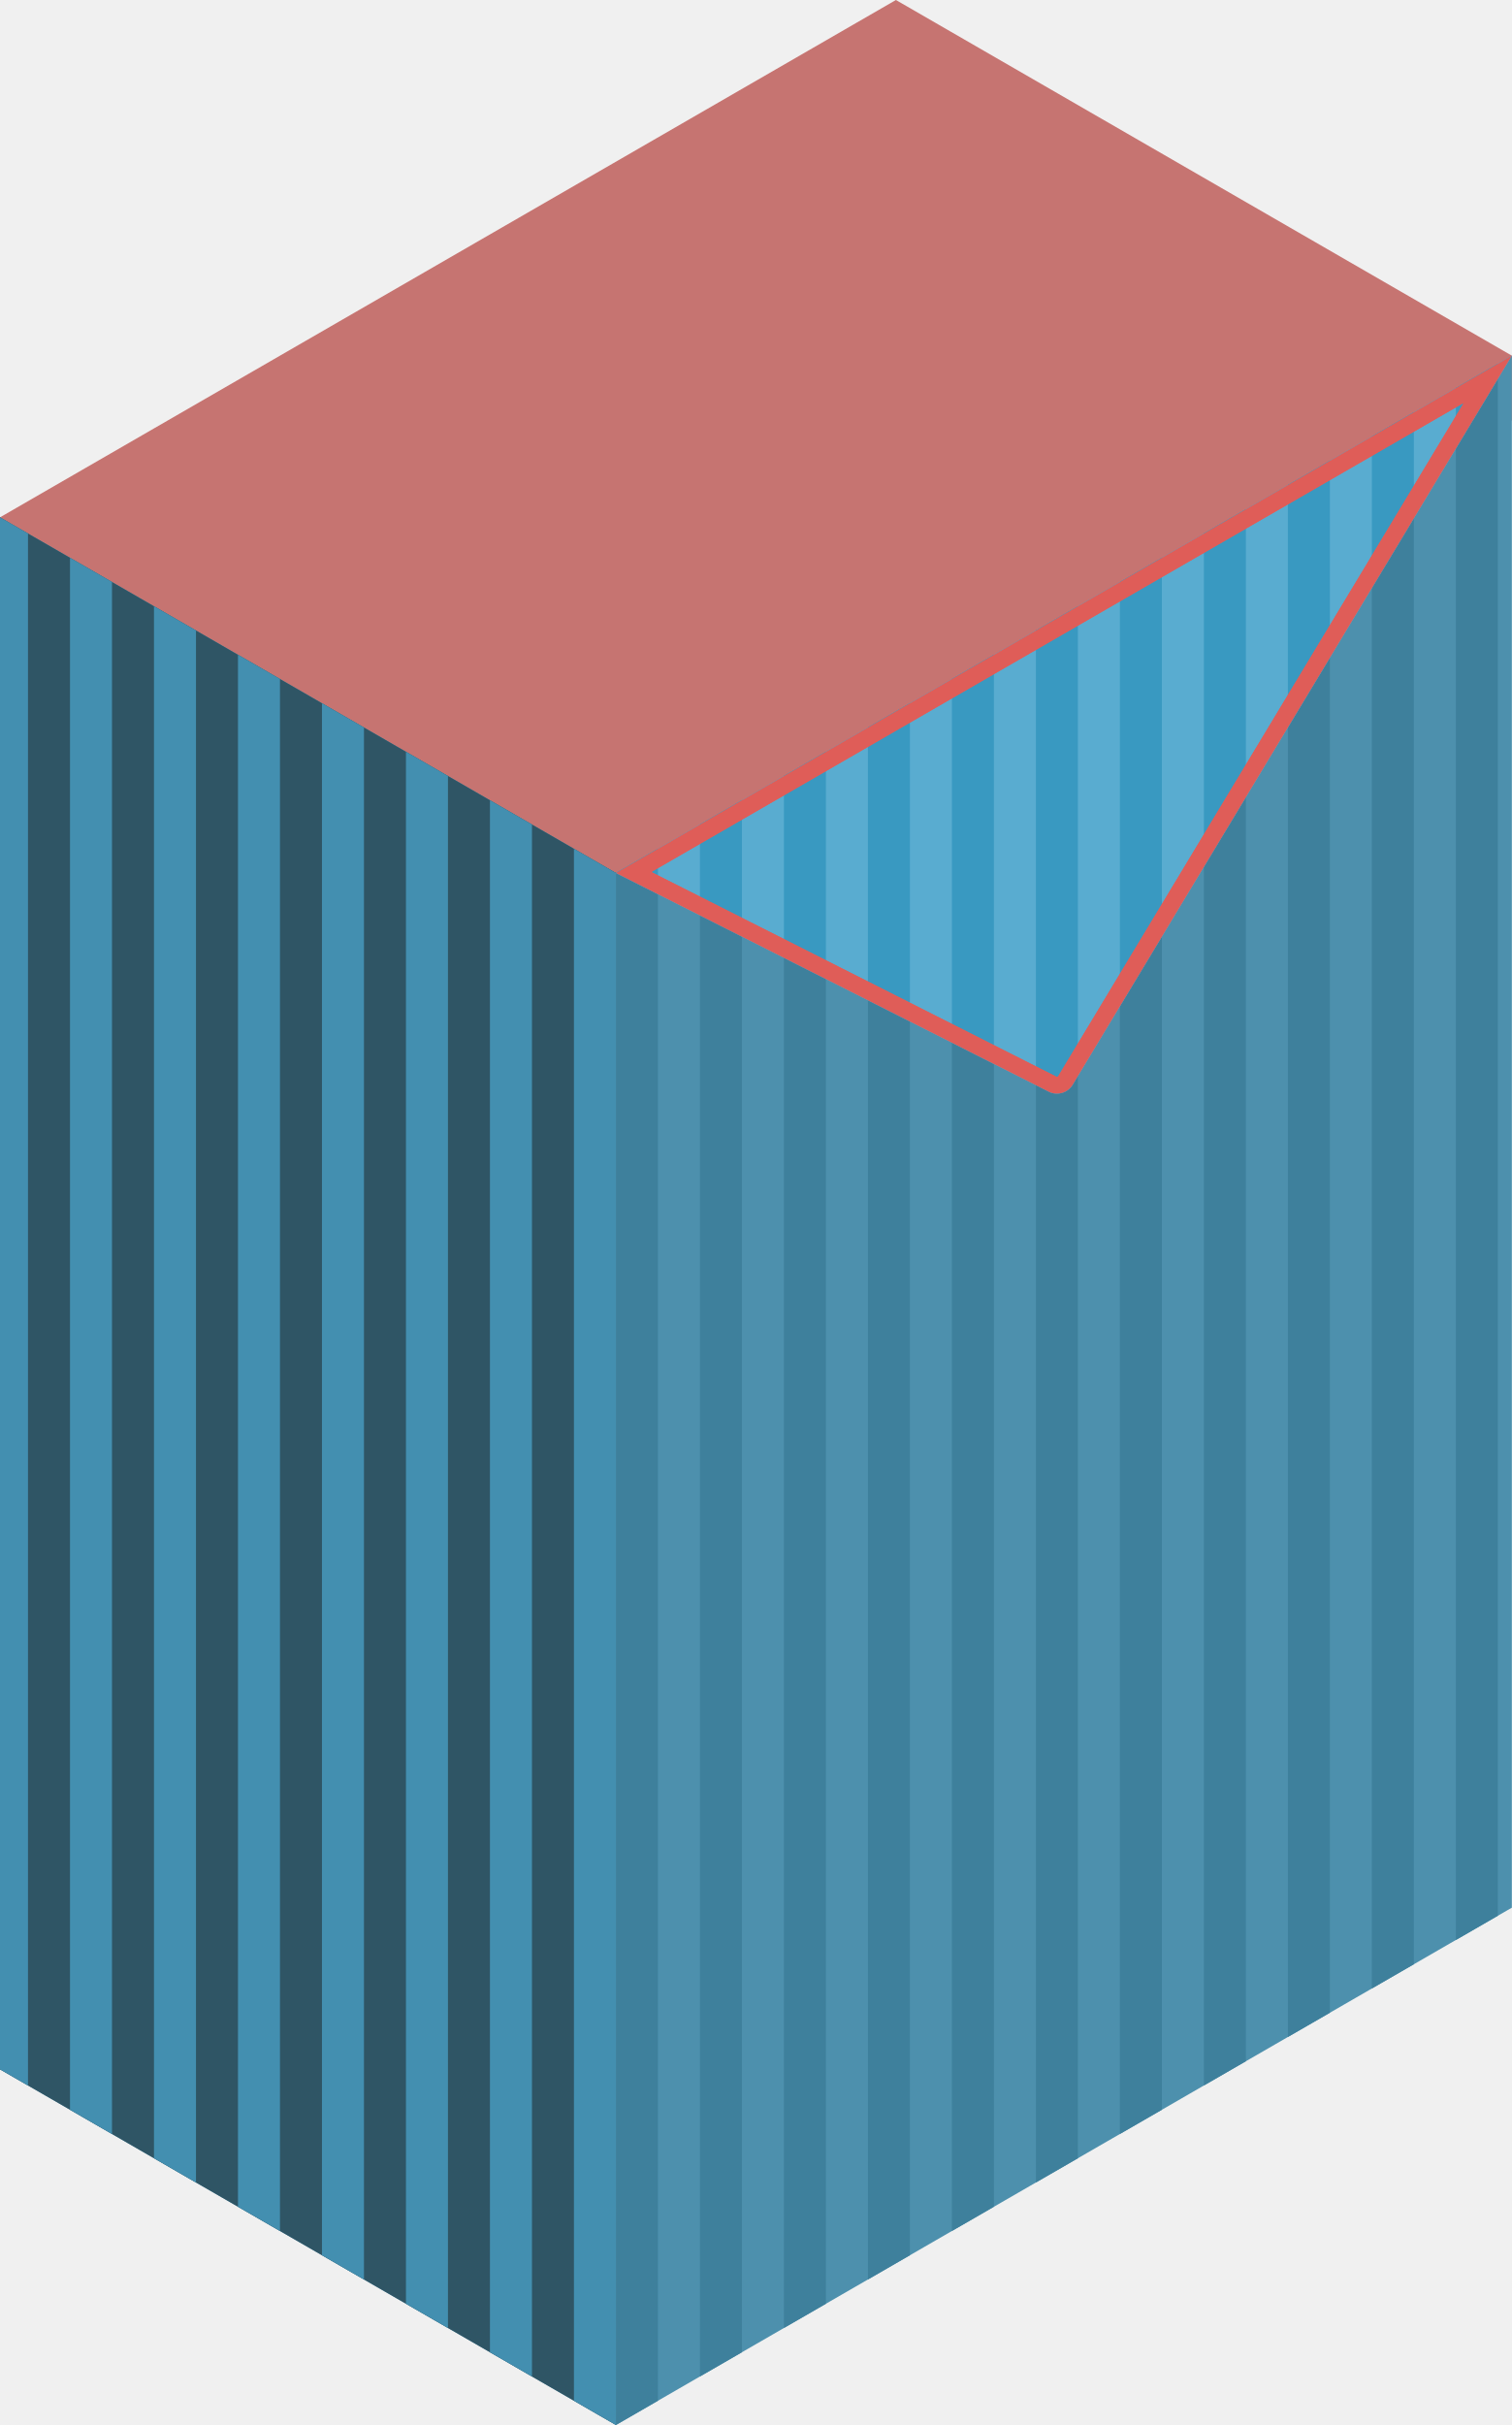
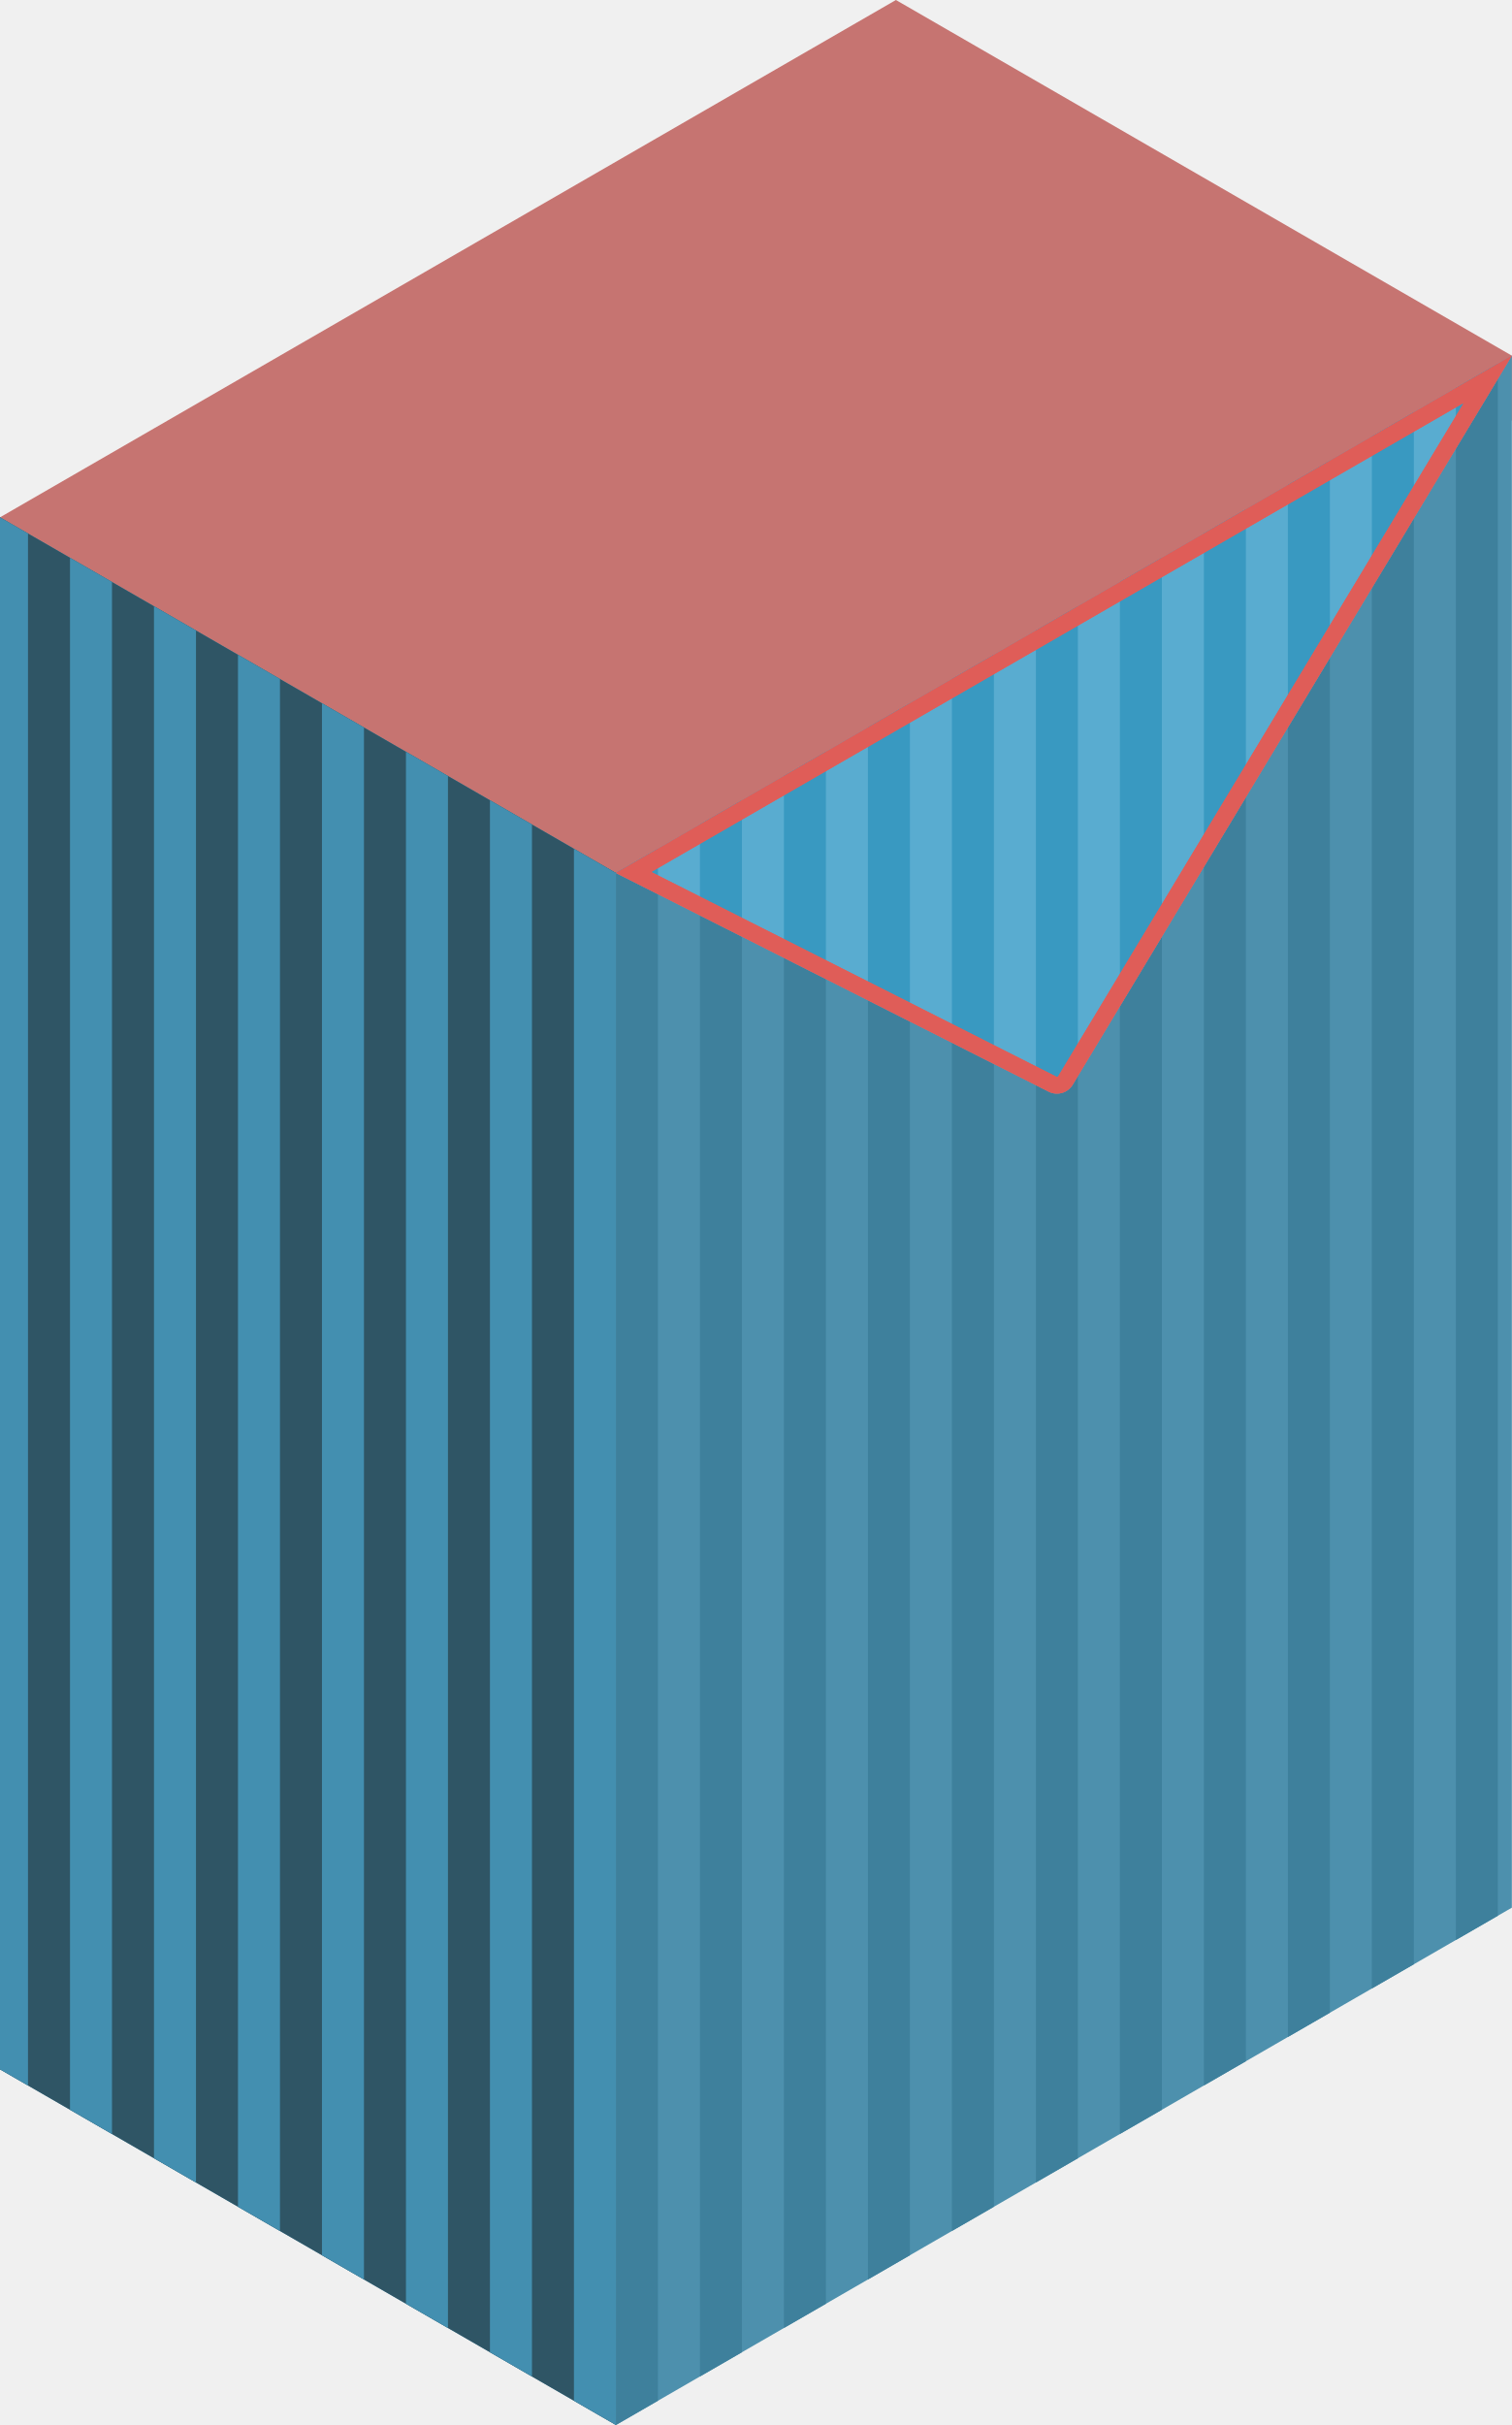
<svg xmlns="http://www.w3.org/2000/svg" id="Layer_1" data-name="Layer 1" viewBox="0 0 270 433.012">
  <defs>
    <style>
-       .cls-1 {
-         fill: #fff;
-       }
- 
-       .cls-2, .cls-3 {
-         fill: none;
-       }
- 
-       .cls-3, .cls-5 {
-         clip-path: url(#clip-path);
-       }
- 
      .top-dark {
        fill: #c67471;
      }

      .curtain-R-prim-dark-light {
        fill: #4d90ad;
      }

      .curtain-L-prim-dark {
        fill: #2f5565;
      }

      .curtain-R-prim-dark {
        fill: #3e809c;
      }

      .curtain-L-prim-light {
        fill: #438fb0;
      }

-       .cls-4 {
-         mask: url(#mask);
-       }
- 
      .curtain-R-prim-light {
        fill: #59acd0;
      }

      .curtain-R-prim-light-dark {
        fill: #3999c1;
      }

-       .cls-6 {
-         mask: url(#mask-2);
-       }
- 
-       .cls-7 {
+       .cls-1 {
        fill: #df5d58;
      }
    </style>
-     <clipPath id="clip-path">
-       <path class="cls-2" d="M110,155.884,270,63.508,191.548,193.729a3.285,3.285,0,0,1-4.226,1.217Z" />
-     </clipPath>
-     <mask id="mask" x="110" y="63.508" width="160" height="131.772" maskUnits="userSpaceOnUse">
-       <g id="_mask_oXWQhkh3gnTdvti0SrxtzPBhuvivXmSR" data-name=" mask oXWQhkh3gnTdvti0SrxtzPBhuvivXmSR">
-         <path class="cls-1" d="M110,155.884,270,63.508,191.548,193.729a3.285,3.285,0,0,1-4.226,1.217Z" />
-       </g>
-     </mask>
-     <mask id="mask-2" x="103.695" y="60.91" width="168.875" height="137.377" maskUnits="userSpaceOnUse">
-       <g id="_mask_oXWQhkh3gnTdvti0SrxtzPBhuvivXmSR-2" data-name=" mask oXWQhkh3gnTdvti0SrxtzPBhuvivXmSR">
-         <path class="cls-1" d="M110,155.884,270,63.508,191.548,193.729a3.285,3.285,0,0,1-4.226,1.217Z" />
-       </g>
-     </mask>
  </defs>
  <g id="root">
    <path id="anchor_0_155.884_270" class="top-dark" d="M0,103.923V92.376L160,0,270,63.508V75.055L110,167.431Z" />
-     <path class="curtain-R-prim-dark-light" d="M270,63.508,110,155.884,0,92.376V369.504l110,63.508,160-92.376Z" />
-     <path class="curtain-L-prim-dark" d="M0,92.376l110,63.508V433.012L0,369.504Z" />
-     <path class="curtain-R-prim-dark" d="M110,155.884l7.5-4.33V428.682l-7.5,4.33Z" />
-     <path class="curtain-L-prim-light" d="M110,155.884l-7.5-4.33V428.682l7.5,4.33Z" />
-     <path class="curtain-R-prim-dark" d="M140,138.564l7.5-4.331V411.362l-7.5,4.33Z" />
-     <path class="curtain-L-prim-light" d="M80,138.564l-7.5-4.331V411.362l7.5,4.33Z" />
-     <path class="curtain-R-prim-dark" d="M170,121.243l7.5-4.33V394.041l-7.5,4.33Z" />
-     <path class="curtain-L-prim-light" d="M50,121.243l-7.5-4.33V394.041l7.5,4.33Z" />
-     <path class="curtain-L-prim-light" d="M20,103.923l-7.5-4.331V376.721l7.5,4.33Z" />
-     <path class="curtain-R-prim-dark" d="M200,103.923l7.5-4.331V376.721l-7.5,4.33Z" />
-     <path class="curtain-R-prim-dark" d="M230,86.602l7.5-4.33V359.4l-7.5,4.33Z" />
-     <path class="curtain-R-prim-dark" d="M260,69.282l7.5-4.331V342.08l-7.5,4.33Z" />
-     <path class="curtain-R-prim-dark" d="M125,147.224l7.5-4.33V420.022l-7.5,4.33Z" />
-     <path class="curtain-L-prim-light" d="M95,147.224l-7.5-4.33V420.022l7.5,4.33Z" />
-     <path class="curtain-R-prim-dark" d="M155,129.903l7.5-4.33V402.701l-7.5,4.33Z" />
-     <path class="curtain-L-prim-light" d="M65,129.903l-7.5-4.33V402.701l7.5,4.33Z" />
-     <path class="curtain-L-prim-light" d="M35,112.583l-7.5-4.33V385.381l7.5,4.33Z" />
-     <path class="curtain-L-prim-light" d="M5,95.262,0,92.376V369.504l5,2.886Z" />
-     <path class="curtain-R-prim-dark" d="M185,112.583l7.5-4.33V385.381l-7.5,4.33Z" />
-     <path class="curtain-R-prim-dark" d="M215,95.262l7.5-4.33V368.06l-7.5,4.33Z" />
-     <path class="curtain-R-prim-dark" d="M245,77.942l7.5-4.33V350.74l-7.5,4.33Z" />
-     <g class="cls-4">
-       <path class="curtain-R-prim-light" d="M110,155.884,270,63.508,191.548,193.729a3.285,3.285,0,0,1-4.226,1.217Z" />
+     <path id="Path" class="curtain-R-prim-dark-light" d="M270,63.508,110,155.884,0,92.376V369.504l110,63.508,160-92.376Z" />
+     <path id="Path-2" data-name="Path" class="curtain-L-prim-dark" d="M0,92.376l110,63.508V433.012L0,369.504Z" />
+     <path id="Path-3" data-name="Path" class="curtain-R-prim-dark" d="M110,155.884l7.5-4.33V428.682l-7.5,4.33Z" />
+     <path id="Path-4" data-name="Path" class="curtain-L-prim-light" d="M110,155.884l-7.5-4.33V428.682l7.5,4.33Z" />
+     <path id="Path-5" data-name="Path" class="curtain-R-prim-dark" d="M140,138.564l7.5-4.331V411.362l-7.5,4.33Z" />
+     <path id="Path-6" data-name="Path" class="curtain-L-prim-light" d="M80,138.564l-7.5-4.331V411.362l7.5,4.33Z" />
+     <path id="Path-7" data-name="Path" class="curtain-R-prim-dark" d="M170,121.243l7.5-4.33V394.041l-7.5,4.33Z" />
+     <path id="Path-8" data-name="Path" class="curtain-L-prim-light" d="M50,121.243l-7.5-4.33V394.041l7.5,4.33Z" />
+     <path id="Path-9" data-name="Path" class="curtain-L-prim-light" d="M20,103.923l-7.5-4.331V376.721l7.5,4.33Z" />
+     <path id="Path-10" data-name="Path" class="curtain-R-prim-dark" d="M200,103.923l7.5-4.331V376.721l-7.5,4.33Z" />
+     <path id="Path-11" data-name="Path" class="curtain-R-prim-dark" d="M230,86.602l7.5-4.33V359.4l-7.5,4.33Z" />
+     <path id="Path-12" data-name="Path" class="curtain-R-prim-dark" d="M260,69.282l7.5-4.331V342.08l-7.5,4.33Z" />
+     <path id="Path-13" data-name="Path" class="curtain-R-prim-dark" d="M125,147.224l7.5-4.33V420.022l-7.5,4.33Z" />
+     <path id="Path-14" data-name="Path" class="curtain-L-prim-light" d="M95,147.224l-7.5-4.33V420.022l7.5,4.33Z" />
+     <path id="Path-15" data-name="Path" class="curtain-R-prim-dark" d="M155,129.903l7.5-4.33V402.701l-7.5,4.33Z" />
+     <path id="Path-16" data-name="Path" class="curtain-L-prim-light" d="M65,129.903l-7.5-4.33V402.701l7.5,4.33Z" />
+     <path id="Path-17" data-name="Path" class="curtain-L-prim-light" d="M35,112.583l-7.5-4.33V385.381l7.5,4.33Z" />
+     <path id="Path-18" data-name="Path" class="curtain-L-prim-light" d="M5,95.262,0,92.376V369.504l5,2.886Z" />
+     <path id="Path-19" data-name="Path" class="curtain-R-prim-dark" d="M185,112.583l7.5-4.33V385.381l-7.5,4.33Z" />
+     <path id="Path-20" data-name="Path" class="curtain-R-prim-dark" d="M215,95.262l7.5-4.33V368.06l-7.5,4.33Z" />
+     <path id="Path-21" data-name="Path" class="curtain-R-prim-dark" d="M245,77.942l7.5-4.33V350.74l-7.5,4.33Z" />
+     <path id="Mask" class="curtain-R-prim-light" d="M110,155.884,270,63.508,191.548,193.729a3.285,3.285,0,0,1-4.226,1.217Z" />
+     <g>
+       <polygon class="curtain-R-prim-light-dark" points="117.5 159.673 117.5 151.554 110 155.884 117.5 159.673" />
+       <polygon class="curtain-R-prim-light-dark" points="140 171.039 147.5 174.829 147.5 134.233 140 138.563 140 171.039" />
+       <polygon class="curtain-R-prim-light-dark" points="170 186.195 177.5 189.984 177.5 116.913 170 121.243 170 186.195" />
+       <polygon class="curtain-R-prim-light-dark" points="200 179.7 207.5 167.251 207.5 99.592 200 103.922 200 179.7" />
+       <polygon class="curtain-R-prim-light-dark" points="230 129.903 237.5 117.454 237.5 82.272 230 86.602 230 129.903" />
+       <polygon class="curtain-R-prim-light-dark" points="260 69.282 260 80.107 267.5 67.658 267.5 64.952 260 69.282" />
+       <polygon class="curtain-R-prim-light-dark" points="125 163.462 132.5 167.251 132.5 142.893 125 147.224 125 163.462" />
+       <polygon class="curtain-R-prim-light-dark" points="155 178.618 162.5 182.406 162.5 125.573 155 129.903 155 178.618" />
+       <path class="curtain-R-prim-light-dark" d="M185,193.773l2.322,1.173a3.285,3.285,0,0,0,4.226-1.217l.952-1.58v-83.896l-7.5,4.33Z" />
+       <polygon class="curtain-R-prim-light-dark" points="215 154.802 222.5 142.352 222.5 90.932 215 95.262 215 154.802" />
+       <polygon class="curtain-R-prim-light-dark" points="245 105.005 252.5 92.556 252.5 73.612 245 77.942 245 105.005" />
    </g>
-     <path class="curtain-R-prim-light" d="M110,155.884,270,63.508,191.548,193.729a3.285,3.285,0,0,1-4.226,1.217Z" />
-     <g class="cls-5">
-       <path class="curtain-R-prim-light-dark" d="M110,145.508l7.5-4.33V245.101l-7.5,4.33Z" />
-       <path class="curtain-R-prim-light-dark" d="M140,128.188l7.5-4.331V227.78l-7.5,4.331Z" />
-       <path class="curtain-R-prim-light-dark" d="M170,110.867l7.5-4.33V210.46l-7.5,4.33Z" />
-       <path class="curtain-R-prim-light-dark" d="M200,93.547l7.5-4.331V193.139L200,197.47Z" />
-       <path class="curtain-R-prim-light-dark" d="M230,76.226l7.5-4.33V175.819l-7.5,4.33Z" />
-       <path class="curtain-R-prim-light-dark" d="M260,58.906l7.5-4.331V158.498l-7.5,4.331Z" />
-       <path class="curtain-R-prim-light-dark" d="M125,136.848l7.5-4.33V236.441l-7.5,4.33Z" />
-       <path class="curtain-R-prim-light-dark" d="M155,119.527l7.5-4.33V219.12l-7.5,4.33Z" />
-       <path class="curtain-R-prim-light-dark" d="M185,102.207l7.5-4.33V201.8l-7.5,4.33Z" />
-       <path class="curtain-R-prim-light-dark" d="M215,84.886l7.5-4.33V184.479l-7.5,4.33Z" />
-       <path class="curtain-R-prim-light-dark" d="M245,67.566l7.5-4.33V167.159l-7.5,4.33Z" />
-     </g>
-     <g class="cls-6">
-       <g>
-         <path class="cls-7" d="M188.759,198.287a6.171,6.171,0,0,1-2.789-.664L103.695,156.06,268.5,60.91l4.07,4.146L194.118,195.277A6.255,6.255,0,0,1,188.759,198.287Zm-72.454-42.579,72.37,36.56a.307.307,0,0,0,.303-.087L261.43,71.92Z" />
-         <path class="cls-7" d="M188.759,198.287a6.171,6.171,0,0,1-2.789-.664L103.695,156.06,268.5,60.91l4.07,4.146L194.118,195.277A6.255,6.255,0,0,1,188.759,198.287Zm-72.454-42.579,72.37,36.56a.307.307,0,0,0,.303-.087L261.43,71.92Z" />
-       </g>
+     <g>
+       <path class="cls-1" d="M110,155.884l77.322,39.062a3.285,3.285,0,0,0,4.226-1.217L270,63.508Zm78.99,36.28a.273.273,0,0,1-.24.12.193.193,0,0,1-.08-.02l-72.37-36.56,145.13-83.78Z" />
+       <path class="cls-1" d="M110,155.884l77.322,39.062a3.285,3.285,0,0,0,4.226-1.217L270,63.508Zm78.99,36.28a.273.273,0,0,1-.24.12.193.193,0,0,1-.08-.02l-72.37-36.56,145.13-83.78Z" />
    </g>
  </g>
</svg>
